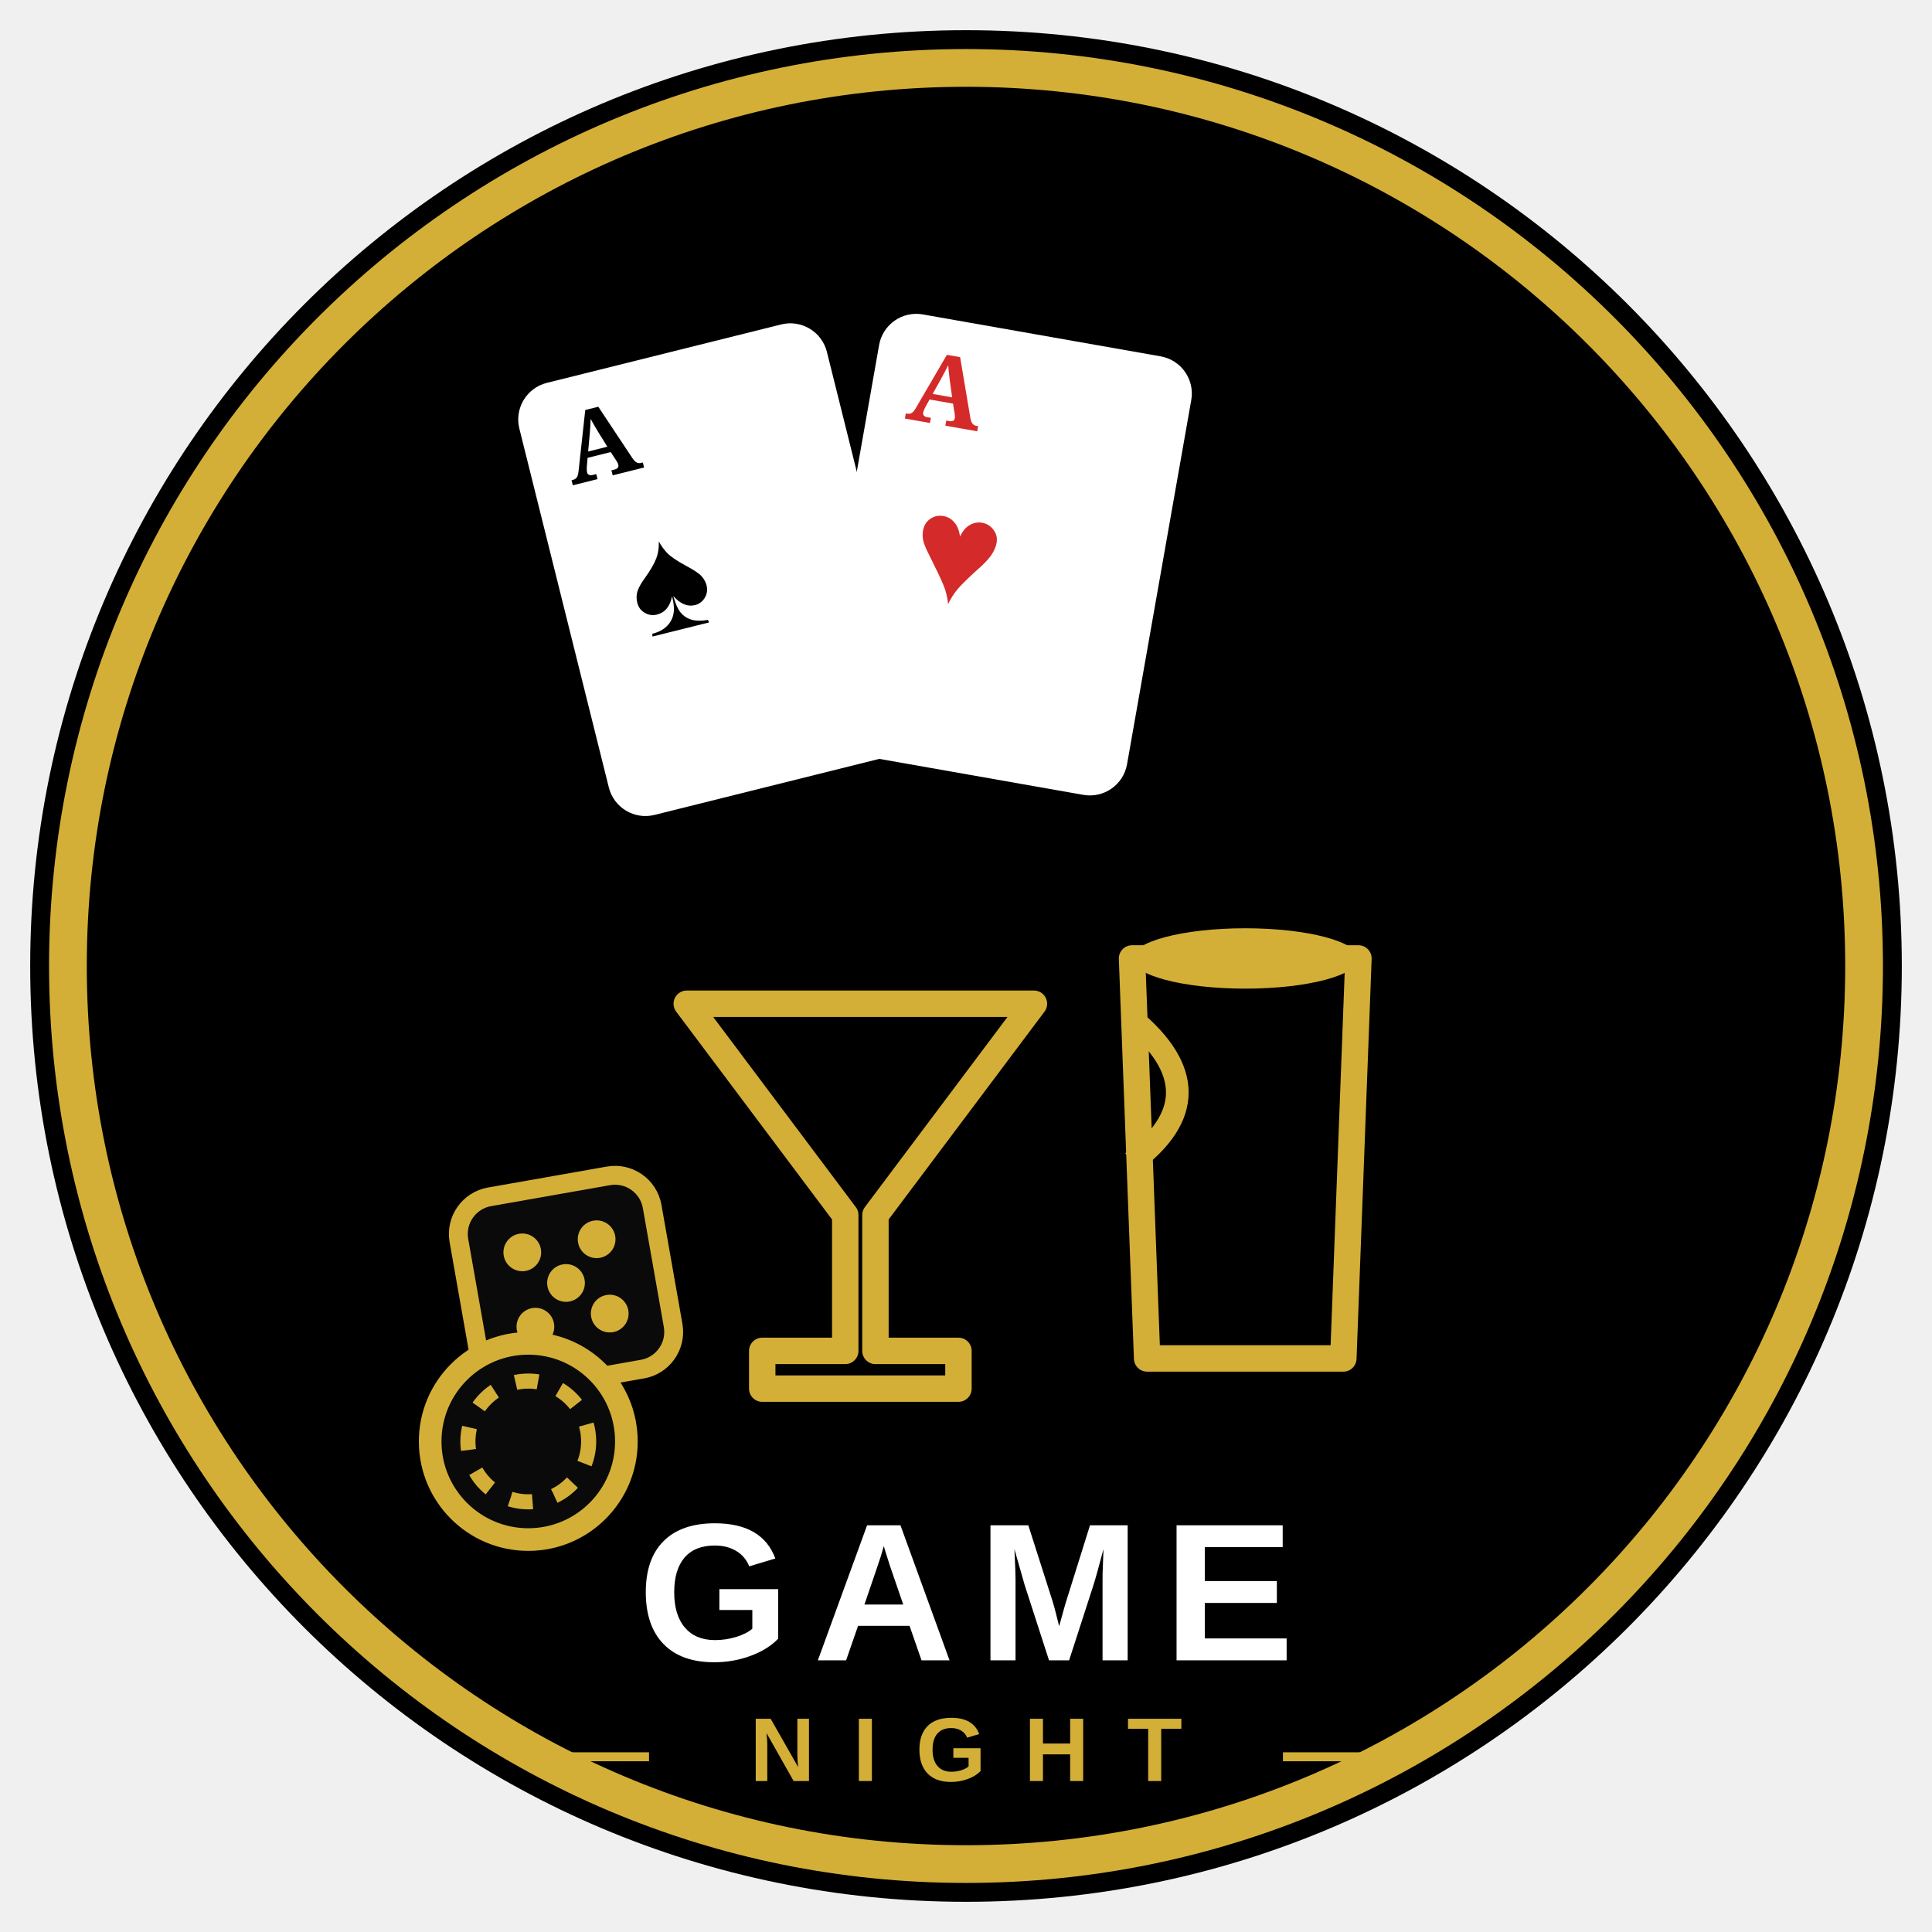
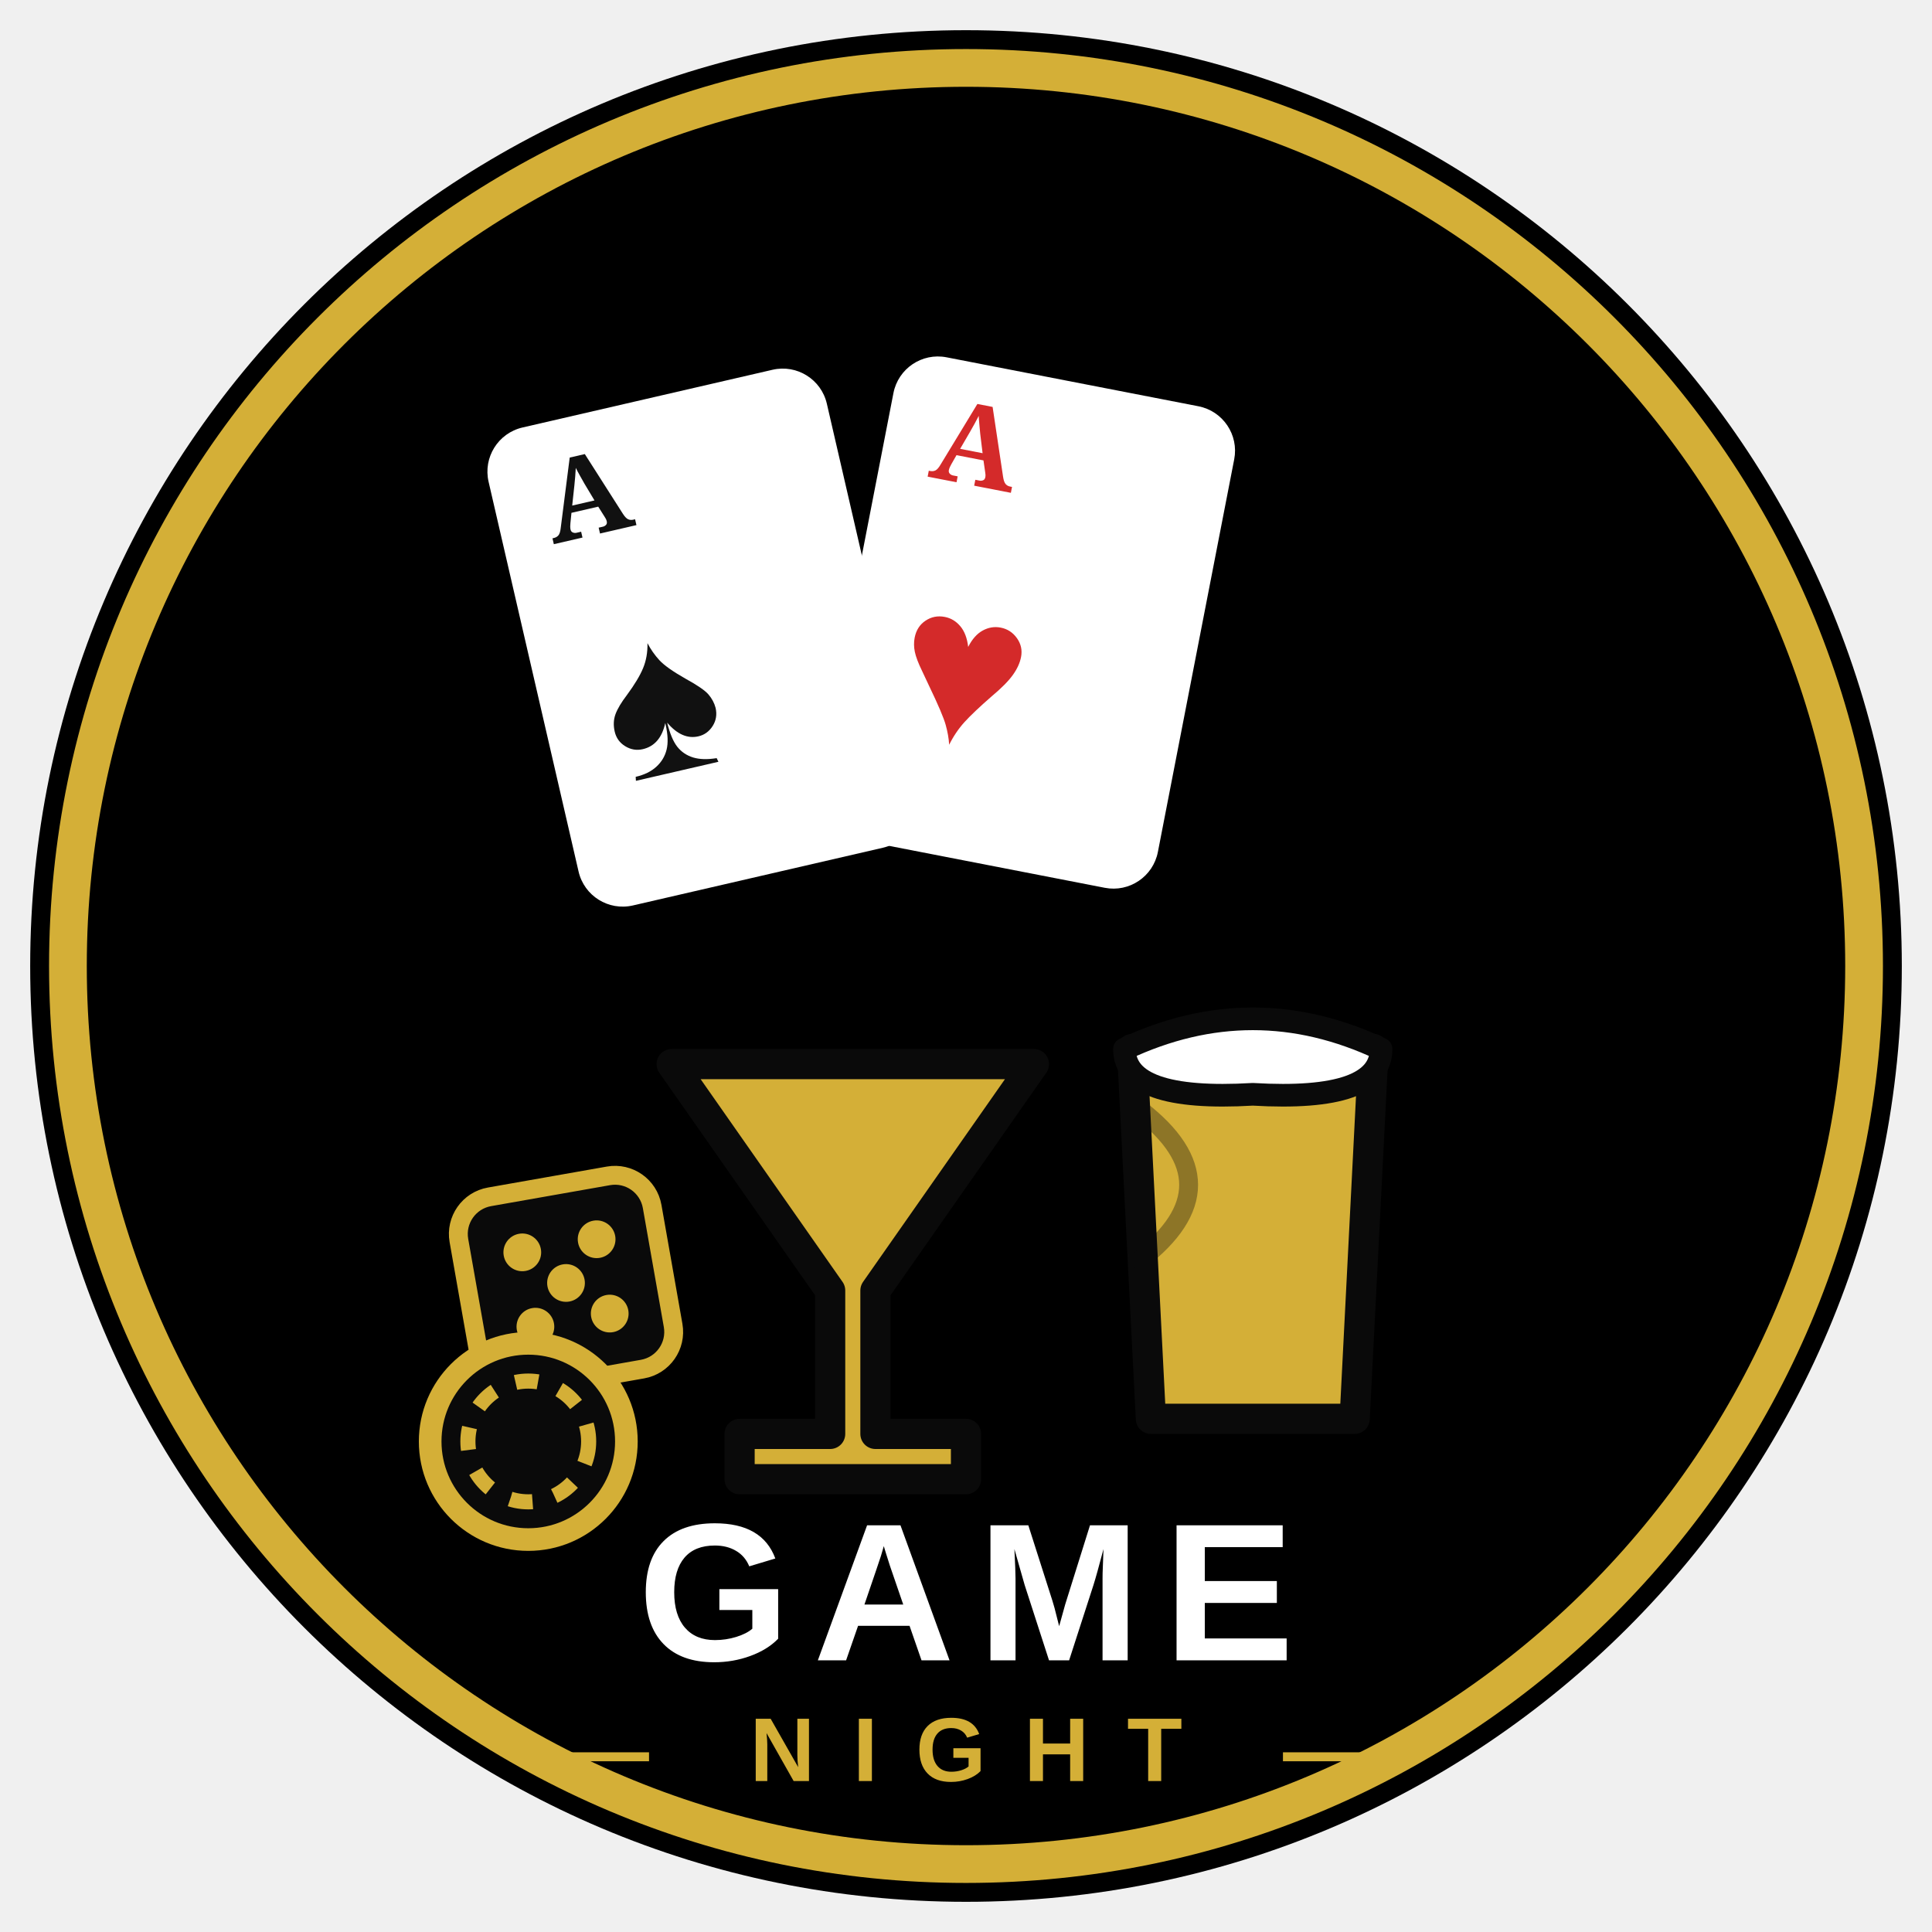
<svg xmlns="http://www.w3.org/2000/svg" viewBox="0 0 512 512">
  <circle cx="256" cy="256" r="248" fill="#000" />
  <circle cx="256" cy="256" r="238" fill="none" stroke="#D4AF37" stroke-width="10" />
-   <g transform="translate(190,150) rotate(-14)">
-     <rect x="-42" y="-58" width="84" height="118" rx="10" fill="#fff" />
-     <text x="-32" y="-30" font-family="Georgia, serif" font-size="26" font-weight="700" fill="#000">A</text>
-     <text x="-24" y="14" font-family="Arial" font-size="40" fill="#000">♠</text>
+   <g transform="translate(186,168) rotate(-13)">
+     <rect x="-46" y="-64" width="92" height="130" rx="12" fill="#fff" />
+     <text x="-33" y="-32" font-family="Georgia, serif" font-size="30" font-weight="700" fill="#111">A</text>
+     <text x="-30" y="34" font-family="Arial" font-size="58" fill="#111">♠</text>
  </g>
-   <g transform="translate(266,146) rotate(10)">
-     <rect x="-42" y="-58" width="84" height="118" rx="10" fill="#fff" />
-     <text x="-32" y="-30" font-family="Georgia, serif" font-size="26" font-weight="700" fill="#D42A2A">A</text>
-     <text x="-24" y="16" font-family="Arial" font-size="40" fill="#D42A2A">♥</text>
+   <g transform="translate(272,164) rotate(11)">
+     <rect x="-46" y="-64" width="92" height="130" rx="12" fill="#fff" />
+     <text x="-33" y="-32" font-family="Georgia, serif" font-size="30" font-weight="700" fill="#D42A2A">A</text>
+     <text x="-31" y="36" font-family="Arial" font-size="58" fill="#D42A2A">♥</text>
  </g>
-   <g transform="translate(228,300)">
-     <path d="M -46 -34 L 46 -34 L 4 22 L 4 58 L 26 58 L 26 68 L -26 68 L -26 58 L -4 58 L -4 22 Z" fill="none" stroke="#D4AF37" stroke-width="7" stroke-linejoin="round" />
+   <g transform="translate(226,318)">
+     <path d="M -48 -36 L 48 -36 L 6 24 L 6 62 L 30 62 L 30 74 L -30 74 L -30 62 L -6 62 L -6 24 Z" fill="#D4AF37" stroke="#0A0A0A" stroke-width="8" stroke-linejoin="round" />
  </g>
-   <g transform="translate(330,300)">
-     <path d="M -30 -46 L 30 -46 L 26 60 L -26 60 Z" fill="none" stroke="#D4AF37" stroke-width="7" stroke-linejoin="round" />
-     <path d="M -30 -30 Q -6 -10 -30 8" fill="none" stroke="#D4AF37" stroke-width="6" />
-     <ellipse cx="0" cy="-46" rx="30" ry="8" fill="#D4AF37" />
+   <g transform="translate(332,312)">
+     <path d="M -32 -34 L 32 -34 L 27 64 L -27 64 Z" fill="#D4AF37" stroke="#0A0A0A" stroke-width="8" stroke-linejoin="round" />
+     <path d="M -30 -18 Q -4 2 -30 22" fill="none" stroke="#0A0A0A" stroke-width="5" stroke-linecap="round" opacity="0.35" />
+     <path d="M -34 -34 Q 0 -50 34 -34 Q 34 -20 0 -22 Q -34 -20 -34 -34 Z" fill="#fff" stroke="#0A0A0A" stroke-width="6" stroke-linejoin="round" />
  </g>
  <g transform="translate(150,340) rotate(-10)">
    <rect x="-26" y="-26" width="52" height="52" rx="10" fill="#0A0A0A" stroke="#D4AF37" stroke-width="5" />
    <circle cx="-10" cy="-10" r="5" fill="#D4AF37" />
    <circle cx="10" cy="-10" r="5" fill="#D4AF37" />
    <circle cx="-10" cy="10" r="5" fill="#D4AF37" />
    <circle cx="10" cy="10" r="5" fill="#D4AF37" />
    <circle cx="0" cy="0" r="5" fill="#D4AF37" />
  </g>
  <g transform="translate(140,382)">
    <circle r="26" fill="#0A0A0A" stroke="#D4AF37" stroke-width="6" />
    <circle r="16" fill="none" stroke="#D4AF37" stroke-width="4" stroke-dasharray="6 6" />
  </g>
  <text x="256" y="440" text-anchor="middle" font-family="Arial Black, Arial" font-size="52" font-weight="900" fill="#fff" letter-spacing="6">GAME</text>
  <text x="256" y="472" text-anchor="middle" font-family="Arial" font-size="24" font-weight="700" fill="#D4AF37" letter-spacing="10">— NIGHT —</text>
</svg>
